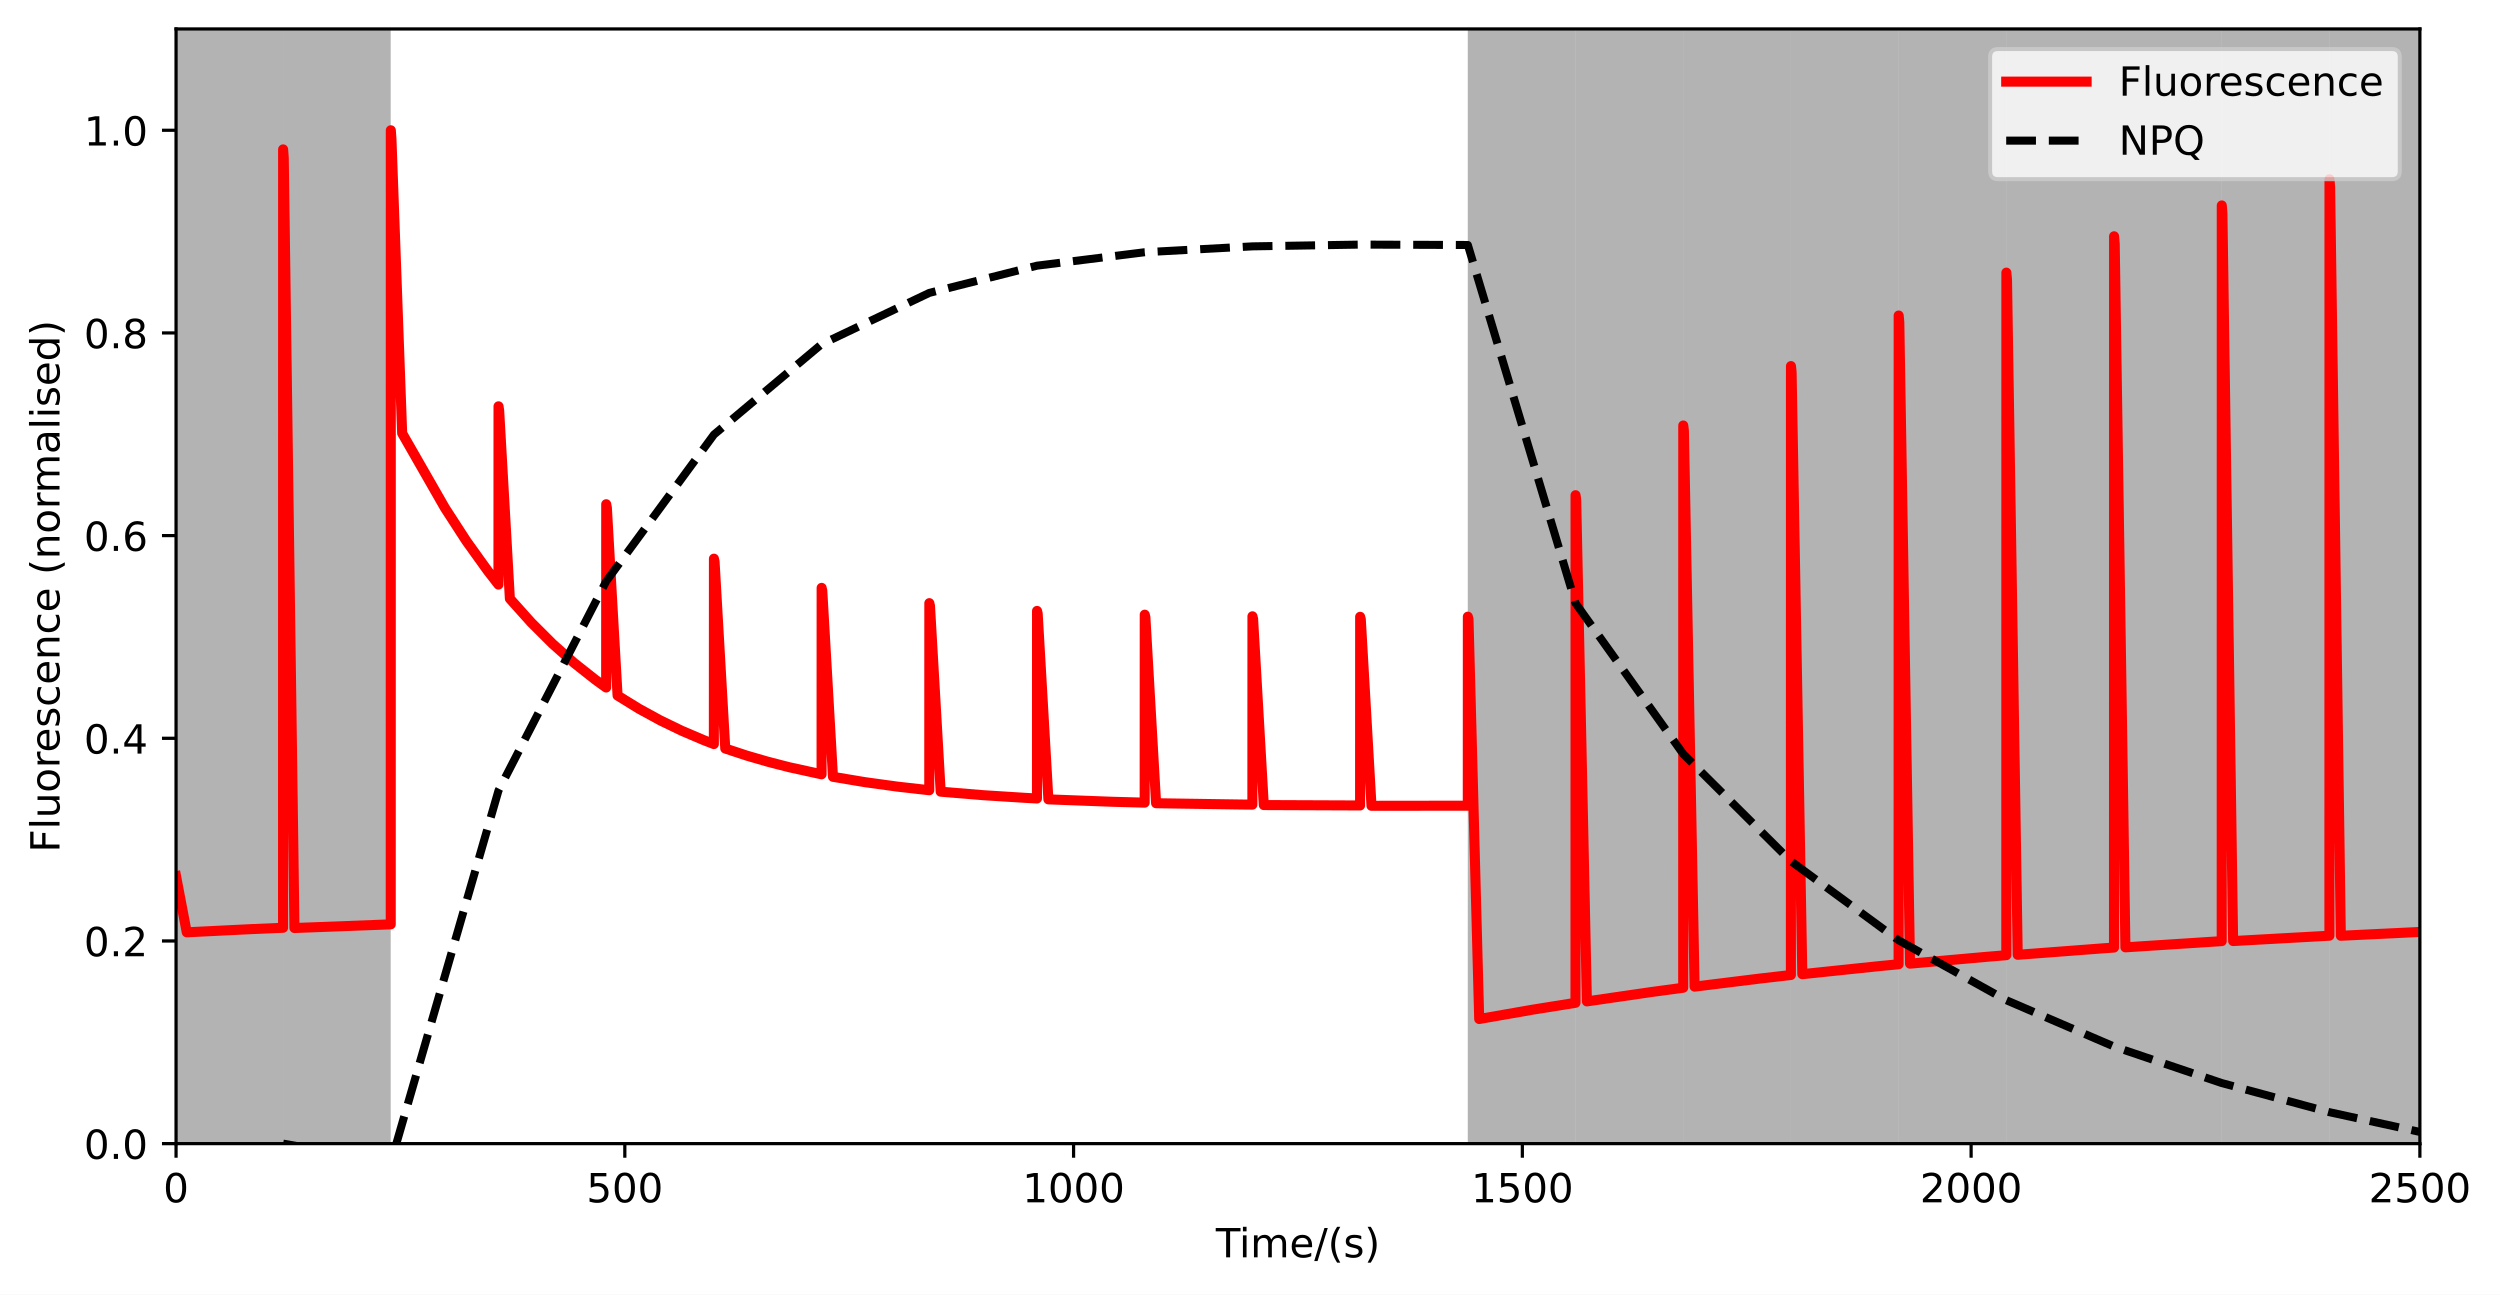
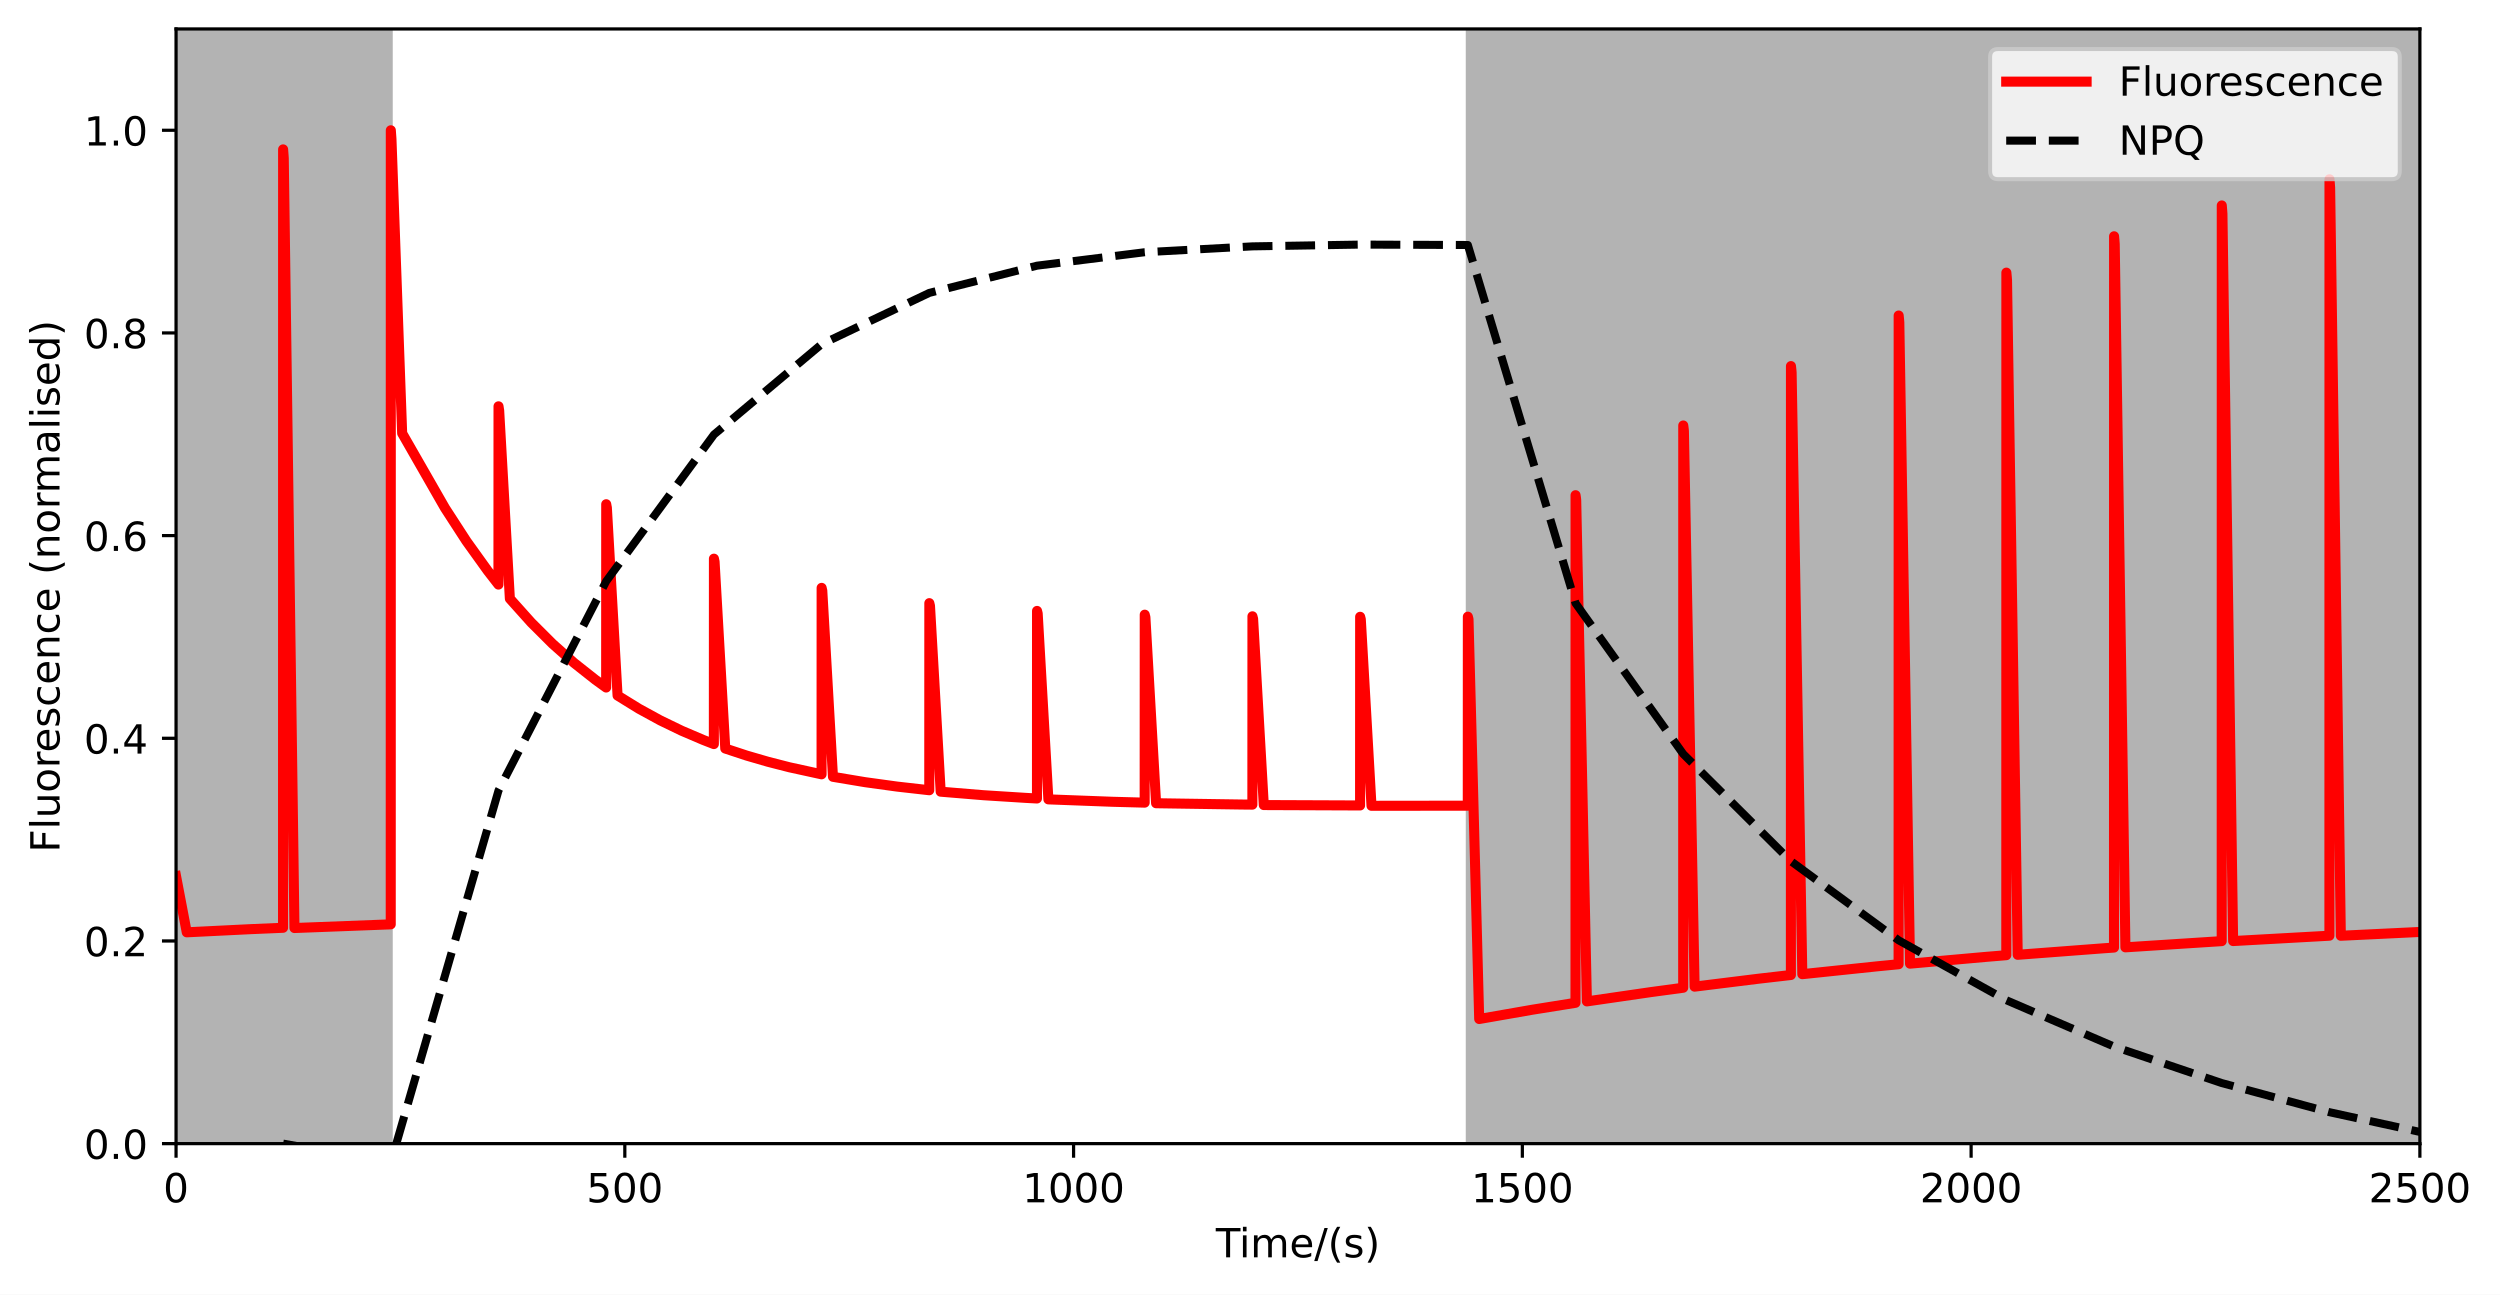
<svg xmlns="http://www.w3.org/2000/svg" xmlns:xlink="http://www.w3.org/1999/xlink" width="621.706pt" height="321.956pt" viewBox="0 0 621.706 321.956" version="1.1">
  <defs>
    <style type="text/css">*{stroke-linejoin: round; stroke-linecap: butt}</style>
  </defs>
  <g id="figure_1">
    <g id="patch_1">
      <path d="M 0 321.956  L 621.706 321.956  L 621.706 0  L 0 0  z " style="fill: #ffffff" />
    </g>
    <g id="axes_1">
      <g id="patch_2">
        <path d="M 43.781 284.4  L 601.781 284.4  L 601.781 7.2  L 43.781 7.2  z " style="fill: #ffffff" />
      </g>
      <g id="patch_3">
-         <path d="M 43.781 284.4  L 70.387 284.4  L 70.387 7.2  L 43.781 7.2  z " clip-path="url(#pe3f770f676)" style="opacity: 0.3" />
+         <path d="M 43.781 284.4  L 70.387 284.4  L 70.387 7.2  L 43.781 7.2  z " clip-path="url(#p12c4380ef7)" style="fill: #b3b3b3; stroke: #b3b3b3; stroke-linejoin: miter" />
      </g>
      <g id="patch_4">
-         <path d="M 70.387 284.4  L 97.171 284.4  L 97.171 7.2  L 70.387 7.2  z " clip-path="url(#pe3f770f676)" style="opacity: 0.3" />
+         <path d="M 70.387 284.4  L 97.171 284.4  L 97.171 7.2  L 70.387 7.2  z " clip-path="url(#p12c4380ef7)" style="fill: #b3b3b3; stroke: #b3b3b3; stroke-linejoin: miter" />
      </g>
      <g id="patch_5">
-         <path d="M 97.171 284.4  L 123.955 284.4  L 123.955 7.2  L 97.171 7.2  z " clip-path="url(#pe3f770f676)" style="fill: #ffffff; opacity: 0.3" />
+         <path d="M 365.011 284.4  L 391.795 284.4  L 391.795 7.2  L 365.011 7.2  z " clip-path="url(#p12c4380ef7)" style="fill: #b3b3b3; stroke: #b3b3b3; stroke-linejoin: miter" />
      </g>
      <g id="patch_6">
-         <path d="M 123.955 284.4  L 150.739 284.4  L 150.739 7.2  L 123.955 7.2  z " clip-path="url(#pe3f770f676)" style="fill: #ffffff; opacity: 0.3" />
+         <path d="M 391.795 284.4  L 418.579 284.4  L 418.579 7.2  L 391.795 7.2  z " clip-path="url(#p12c4380ef7)" style="fill: #b3b3b3; stroke: #b3b3b3; stroke-linejoin: miter" />
      </g>
      <g id="patch_7">
-         <path d="M 150.739 284.4  L 177.523 284.4  L 177.523 7.2  L 150.739 7.2  z " clip-path="url(#pe3f770f676)" style="fill: #ffffff; opacity: 0.3" />
+         <path d="M 418.579 284.4  L 445.363 284.4  L 445.363 7.2  L 418.579 7.2  z " clip-path="url(#p12c4380ef7)" style="fill: #b3b3b3; stroke: #b3b3b3; stroke-linejoin: miter" />
      </g>
      <g id="patch_8">
-         <path d="M 177.523 284.4  L 204.307 284.4  L 204.307 7.2  L 177.523 7.2  z " clip-path="url(#pe3f770f676)" style="fill: #ffffff; opacity: 0.3" />
+         <path d="M 445.363 284.4  L 472.147 284.4  L 472.147 7.2  L 445.363 7.2  z " clip-path="url(#p12c4380ef7)" style="fill: #b3b3b3; stroke: #b3b3b3; stroke-linejoin: miter" />
      </g>
      <g id="patch_9">
-         <path d="M 204.307 284.4  L 231.091 284.4  L 231.091 7.2  L 204.307 7.2  z " clip-path="url(#pe3f770f676)" style="fill: #ffffff; opacity: 0.3" />
+         <path d="M 472.147 284.4  L 498.931 284.4  L 498.931 7.2  L 472.147 7.2  z " clip-path="url(#p12c4380ef7)" style="fill: #b3b3b3; stroke: #b3b3b3; stroke-linejoin: miter" />
      </g>
      <g id="patch_10">
-         <path d="M 231.091 284.4  L 257.875 284.4  L 257.875 7.2  L 231.091 7.2  z " clip-path="url(#pe3f770f676)" style="fill: #ffffff; opacity: 0.3" />
+         <path d="M 498.931 284.4  L 525.715 284.4  L 525.715 7.2  L 498.931 7.2  z " clip-path="url(#p12c4380ef7)" style="fill: #b3b3b3; stroke: #b3b3b3; stroke-linejoin: miter" />
      </g>
      <g id="patch_11">
-         <path d="M 257.875 284.4  L 284.659 284.4  L 284.659 7.2  L 257.875 7.2  z " clip-path="url(#pe3f770f676)" style="fill: #ffffff; opacity: 0.3" />
+         <path d="M 525.715 284.4  L 552.499 284.4  L 552.499 7.2  L 525.715 7.2  z " clip-path="url(#p12c4380ef7)" style="fill: #b3b3b3; stroke: #b3b3b3; stroke-linejoin: miter" />
      </g>
      <g id="patch_12">
-         <path d="M 284.659 284.4  L 311.443 284.4  L 311.443 7.2  L 284.659 7.2  z " clip-path="url(#pe3f770f676)" style="fill: #ffffff; opacity: 0.3" />
+         <path d="M 552.499 284.4  L 579.283 284.4  L 579.283 7.2  L 552.499 7.2  z " clip-path="url(#p12c4380ef7)" style="fill: #b3b3b3; stroke: #b3b3b3; stroke-linejoin: miter" />
      </g>
      <g id="patch_13">
-         <path d="M 311.443 284.4  L 338.227 284.4  L 338.227 7.2  L 311.443 7.2  z " clip-path="url(#pe3f770f676)" style="fill: #ffffff; opacity: 0.3" />
-       </g>
-       <g id="patch_14">
-         <path d="M 338.227 284.4  L 365.011 284.4  L 365.011 7.2  L 338.227 7.2  z " clip-path="url(#pe3f770f676)" style="fill: #ffffff; opacity: 0.3" />
-       </g>
-       <g id="patch_15">
-         <path d="M 365.011 284.4  L 391.795 284.4  L 391.795 7.2  L 365.011 7.2  z " clip-path="url(#pe3f770f676)" style="opacity: 0.3" />
-       </g>
-       <g id="patch_16">
-         <path d="M 391.795 284.4  L 418.579 284.4  L 418.579 7.2  L 391.795 7.2  z " clip-path="url(#pe3f770f676)" style="opacity: 0.3" />
-       </g>
-       <g id="patch_17">
-         <path d="M 418.579 284.4  L 445.363 284.4  L 445.363 7.2  L 418.579 7.2  z " clip-path="url(#pe3f770f676)" style="opacity: 0.3" />
-       </g>
-       <g id="patch_18">
-         <path d="M 445.363 284.4  L 472.147 284.4  L 472.147 7.2  L 445.363 7.2  z " clip-path="url(#pe3f770f676)" style="opacity: 0.3" />
-       </g>
-       <g id="patch_19">
-         <path d="M 472.147 284.4  L 498.931 284.4  L 498.931 7.2  L 472.147 7.2  z " clip-path="url(#pe3f770f676)" style="opacity: 0.3" />
-       </g>
-       <g id="patch_20">
-         <path d="M 498.931 284.4  L 525.715 284.4  L 525.715 7.2  L 498.931 7.2  z " clip-path="url(#pe3f770f676)" style="opacity: 0.3" />
-       </g>
-       <g id="patch_21">
-         <path d="M 525.715 284.4  L 552.499 284.4  L 552.499 7.2  L 525.715 7.2  z " clip-path="url(#pe3f770f676)" style="opacity: 0.3" />
-       </g>
-       <g id="patch_22">
-         <path d="M 552.499 284.4  L 579.283 284.4  L 579.283 7.2  L 552.499 7.2  z " clip-path="url(#pe3f770f676)" style="opacity: 0.3" />
-       </g>
-       <g id="patch_23">
-         <path d="M 579.283 284.4  L 606.067 284.4  L 606.067 7.2  L 579.283 7.2  z " clip-path="url(#pe3f770f676)" style="opacity: 0.3" />
+         <path d="M 579.283 284.4  L 606.067 284.4  L 606.067 7.2  L 579.283 7.2  z " clip-path="url(#p12c4380ef7)" style="fill: #b3b3b3; stroke: #b3b3b3; stroke-linejoin: miter" />
      </g>
      <g id="matplotlib.axis_1">
        <g id="xtick_1">
          <g id="line2d_1">
            <defs>
-               <path id="m01a80b8445" d="M 0 0  L 0 3.5  " style="stroke: #000000; stroke-width: 0.8" />
-             </defs>
-             <g>
-               <use xlink:href="#m01a80b8445" x="43.781" y="284.4" style="stroke: #000000; stroke-width: 0.8" />
+               <path id="m04c55bc0d9" d="M 0 0  L 0 3.5  " style="stroke: #000000; stroke-width: 0.8" />
+             </defs>
+             <g>
+               <use xlink:href="#m04c55bc0d9" x="43.781" y="284.4" style="stroke: #000000; stroke-width: 0.8" />
            </g>
          </g>
          <g id="text_1">
            <g transform="translate(40.6 298.9984) scale(0.1 -0.1)">
              <defs>
                <path id="DejaVuSans-30" d="M 2034 4250  Q 1547 4250 1301 3770  Q 1056 3291 1056 2328  Q 1056 1369 1301 889  Q 1547 409 2034 409  Q 2525 409 2770 889  Q 3016 1369 3016 2328  Q 3016 3291 2770 3770  Q 2525 4250 2034 4250  z M 2034 4750  Q 2819 4750 3233 4129  Q 3647 3509 3647 2328  Q 3647 1150 3233 529  Q 2819 -91 2034 -91  Q 1250 -91 836 529  Q 422 1150 422 2328  Q 422 3509 836 4129  Q 1250 4750 2034 4750  z " transform="scale(0.015625)" />
              </defs>
              <use xlink:href="#DejaVuSans-30" />
            </g>
          </g>
        </g>
        <g id="xtick_2">
          <g id="line2d_2">
            <g>
-               <use xlink:href="#m01a80b8445" x="155.381" y="284.4" style="stroke: #000000; stroke-width: 0.8" />
+               <use xlink:href="#m04c55bc0d9" x="155.381" y="284.4" style="stroke: #000000; stroke-width: 0.8" />
            </g>
          </g>
          <g id="text_2">
            <g transform="translate(145.8375 298.9984) scale(0.1 -0.1)">
              <defs>
                <path id="DejaVuSans-35" d="M 691 4666  L 3169 4666  L 3169 4134  L 1269 4134  L 1269 2991  Q 1406 3038 1543 3061  Q 1681 3084 1819 3084  Q 2600 3084 3056 2656  Q 3513 2228 3513 1497  Q 3513 744 3044 326  Q 2575 -91 1722 -91  Q 1428 -91 1123 -41  Q 819 9 494 109  L 494 744  Q 775 591 1075 516  Q 1375 441 1709 441  Q 2250 441 2565 725  Q 2881 1009 2881 1497  Q 2881 1984 2565 2268  Q 2250 2553 1709 2553  Q 1456 2553 1204 2497  Q 953 2441 691 2322  L 691 4666  z " transform="scale(0.015625)" />
              </defs>
              <use xlink:href="#DejaVuSans-35" />
              <use xlink:href="#DejaVuSans-30" transform="translate(63.62305 0)" />
              <use xlink:href="#DejaVuSans-30" transform="translate(127.2461 0)" />
            </g>
          </g>
        </g>
        <g id="xtick_3">
          <g id="line2d_3">
            <g>
-               <use xlink:href="#m01a80b8445" x="266.981" y="284.4" style="stroke: #000000; stroke-width: 0.8" />
+               <use xlink:href="#m04c55bc0d9" x="266.981" y="284.4" style="stroke: #000000; stroke-width: 0.8" />
            </g>
          </g>
          <g id="text_3">
            <g transform="translate(254.2562 298.9984) scale(0.1 -0.1)">
              <defs>
                <path id="DejaVuSans-31" d="M 794 531  L 1825 531  L 1825 4091  L 703 3866  L 703 4441  L 1819 4666  L 2450 4666  L 2450 531  L 3481 531  L 3481 0  L 794 0  L 794 531  z " transform="scale(0.015625)" />
              </defs>
              <use xlink:href="#DejaVuSans-31" />
              <use xlink:href="#DejaVuSans-30" transform="translate(63.62305 0)" />
              <use xlink:href="#DejaVuSans-30" transform="translate(127.2461 0)" />
              <use xlink:href="#DejaVuSans-30" transform="translate(190.8691 0)" />
            </g>
          </g>
        </g>
        <g id="xtick_4">
          <g id="line2d_4">
            <g>
-               <use xlink:href="#m01a80b8445" x="378.581" y="284.4" style="stroke: #000000; stroke-width: 0.8" />
+               <use xlink:href="#m04c55bc0d9" x="378.581" y="284.4" style="stroke: #000000; stroke-width: 0.8" />
            </g>
          </g>
          <g id="text_4">
            <g transform="translate(365.8562 298.9984) scale(0.1 -0.1)">
              <use xlink:href="#DejaVuSans-31" />
              <use xlink:href="#DejaVuSans-35" transform="translate(63.62305 0)" />
              <use xlink:href="#DejaVuSans-30" transform="translate(127.2461 0)" />
              <use xlink:href="#DejaVuSans-30" transform="translate(190.8691 0)" />
            </g>
          </g>
        </g>
        <g id="xtick_5">
          <g id="line2d_5">
            <g>
-               <use xlink:href="#m01a80b8445" x="490.181" y="284.4" style="stroke: #000000; stroke-width: 0.8" />
+               <use xlink:href="#m04c55bc0d9" x="490.181" y="284.4" style="stroke: #000000; stroke-width: 0.8" />
            </g>
          </g>
          <g id="text_5">
            <g transform="translate(477.4563 298.9984) scale(0.1 -0.1)">
              <defs>
                <path id="DejaVuSans-32" d="M 1228 531  L 3431 531  L 3431 0  L 469 0  L 469 531  Q 828 903 1448 1529  Q 2069 2156 2228 2338  Q 2531 2678 2651 2914  Q 2772 3150 2772 3378  Q 2772 3750 2511 3984  Q 2250 4219 1831 4219  Q 1534 4219 1204 4116  Q 875 4013 500 3803  L 500 4441  Q 881 4594 1212 4672  Q 1544 4750 1819 4750  Q 2544 4750 2975 4387  Q 3406 4025 3406 3419  Q 3406 3131 3298 2873  Q 3191 2616 2906 2266  Q 2828 2175 2409 1742  Q 1991 1309 1228 531  z " transform="scale(0.015625)" />
              </defs>
              <use xlink:href="#DejaVuSans-32" />
              <use xlink:href="#DejaVuSans-30" transform="translate(63.62305 0)" />
              <use xlink:href="#DejaVuSans-30" transform="translate(127.2461 0)" />
              <use xlink:href="#DejaVuSans-30" transform="translate(190.8691 0)" />
            </g>
          </g>
        </g>
        <g id="xtick_6">
          <g id="line2d_6">
            <g>
-               <use xlink:href="#m01a80b8445" x="601.781" y="284.4" style="stroke: #000000; stroke-width: 0.8" />
+               <use xlink:href="#m04c55bc0d9" x="601.781" y="284.4" style="stroke: #000000; stroke-width: 0.8" />
            </g>
          </g>
          <g id="text_6">
            <g transform="translate(589.0562 298.9984) scale(0.1 -0.1)">
              <use xlink:href="#DejaVuSans-32" />
              <use xlink:href="#DejaVuSans-35" transform="translate(63.62305 0)" />
              <use xlink:href="#DejaVuSans-30" transform="translate(127.2461 0)" />
              <use xlink:href="#DejaVuSans-30" transform="translate(190.8691 0)" />
            </g>
          </g>
        </g>
        <g id="text_7">
          <g transform="translate(302.357 312.6766) scale(0.1 -0.1)">
            <defs>
              <path id="DejaVuSans-54" d="M -19 4666  L 3928 4666  L 3928 4134  L 2272 4134  L 2272 0  L 1638 0  L 1638 4134  L -19 4134  L -19 4666  z " transform="scale(0.015625)" />
              <path id="DejaVuSans-69" d="M 603 3500  L 1178 3500  L 1178 0  L 603 0  L 603 3500  z M 603 4863  L 1178 4863  L 1178 4134  L 603 4134  L 603 4863  z " transform="scale(0.015625)" />
              <path id="DejaVuSans-6d" d="M 3328 2828  Q 3544 3216 3844 3400  Q 4144 3584 4550 3584  Q 5097 3584 5394 3201  Q 5691 2819 5691 2113  L 5691 0  L 5113 0  L 5113 2094  Q 5113 2597 4934 2840  Q 4756 3084 4391 3084  Q 3944 3084 3684 2787  Q 3425 2491 3425 1978  L 3425 0  L 2847 0  L 2847 2094  Q 2847 2600 2669 2842  Q 2491 3084 2119 3084  Q 1678 3084 1418 2786  Q 1159 2488 1159 1978  L 1159 0  L 581 0  L 581 3500  L 1159 3500  L 1159 2956  Q 1356 3278 1631 3431  Q 1906 3584 2284 3584  Q 2666 3584 2933 3390  Q 3200 3197 3328 2828  z " transform="scale(0.015625)" />
              <path id="DejaVuSans-65" d="M 3597 1894  L 3597 1613  L 953 1613  Q 991 1019 1311 708  Q 1631 397 2203 397  Q 2534 397 2845 478  Q 3156 559 3463 722  L 3463 178  Q 3153 47 2828 -22  Q 2503 -91 2169 -91  Q 1331 -91 842 396  Q 353 884 353 1716  Q 353 2575 817 3079  Q 1281 3584 2069 3584  Q 2775 3584 3186 3129  Q 3597 2675 3597 1894  z M 3022 2063  Q 3016 2534 2758 2815  Q 2500 3097 2075 3097  Q 1594 3097 1305 2825  Q 1016 2553 972 2059  L 3022 2063  z " transform="scale(0.015625)" />
              <path id="DejaVuSans-2f" d="M 1625 4666  L 2156 4666  L 531 -594  L 0 -594  L 1625 4666  z " transform="scale(0.015625)" />
              <path id="DejaVuSans-28" d="M 1984 4856  Q 1566 4138 1362 3434  Q 1159 2731 1159 2009  Q 1159 1288 1364 580  Q 1569 -128 1984 -844  L 1484 -844  Q 1016 -109 783 600  Q 550 1309 550 2009  Q 550 2706 781 3412  Q 1013 4119 1484 4856  L 1984 4856  z " transform="scale(0.015625)" />
              <path id="DejaVuSans-73" d="M 2834 3397  L 2834 2853  Q 2591 2978 2328 3040  Q 2066 3103 1784 3103  Q 1356 3103 1142 2972  Q 928 2841 928 2578  Q 928 2378 1081 2264  Q 1234 2150 1697 2047  L 1894 2003  Q 2506 1872 2764 1633  Q 3022 1394 3022 966  Q 3022 478 2636 193  Q 2250 -91 1575 -91  Q 1294 -91 989 -36  Q 684 19 347 128  L 347 722  Q 666 556 975 473  Q 1284 391 1588 391  Q 1994 391 2212 530  Q 2431 669 2431 922  Q 2431 1156 2273 1281  Q 2116 1406 1581 1522  L 1381 1569  Q 847 1681 609 1914  Q 372 2147 372 2553  Q 372 3047 722 3315  Q 1072 3584 1716 3584  Q 2034 3584 2315 3537  Q 2597 3491 2834 3397  z " transform="scale(0.015625)" />
              <path id="DejaVuSans-29" d="M 513 4856  L 1013 4856  Q 1481 4119 1714 3412  Q 1947 2706 1947 2009  Q 1947 1309 1714 600  Q 1481 -109 1013 -844  L 513 -844  Q 928 -128 1133 580  Q 1338 1288 1338 2009  Q 1338 2731 1133 3434  Q 928 4138 513 4856  z " transform="scale(0.015625)" />
            </defs>
            <use xlink:href="#DejaVuSans-54" />
            <use xlink:href="#DejaVuSans-69" transform="translate(57.95898 0)" />
            <use xlink:href="#DejaVuSans-6d" transform="translate(85.74219 0)" />
            <use xlink:href="#DejaVuSans-65" transform="translate(183.1543 0)" />
            <use xlink:href="#DejaVuSans-2f" transform="translate(244.6777 0)" />
            <use xlink:href="#DejaVuSans-28" transform="translate(278.3691 0)" />
            <use xlink:href="#DejaVuSans-73" transform="translate(317.3828 0)" />
            <use xlink:href="#DejaVuSans-29" transform="translate(369.4824 0)" />
          </g>
        </g>
      </g>
      <g id="matplotlib.axis_2">
        <g id="ytick_1">
          <g id="line2d_7">
            <defs>
-               <path id="m49bb6c0cd5" d="M 0 0  L -3.5 0  " style="stroke: #000000; stroke-width: 0.8" />
-             </defs>
-             <g>
-               <use xlink:href="#m49bb6c0cd5" x="43.781" y="284.4" style="stroke: #000000; stroke-width: 0.8" />
+               <path id="m7cc89ab409" d="M 0 0  L -3.5 0  " style="stroke: #000000; stroke-width: 0.8" />
+             </defs>
+             <g>
+               <use xlink:href="#m7cc89ab409" x="43.781" y="284.4" style="stroke: #000000; stroke-width: 0.8" />
            </g>
          </g>
          <g id="text_8">
            <g transform="translate(20.87813 288.1992) scale(0.1 -0.1)">
              <defs>
                <path id="DejaVuSans-2e" d="M 684 794  L 1344 794  L 1344 0  L 684 0  L 684 794  z " transform="scale(0.015625)" />
              </defs>
              <use xlink:href="#DejaVuSans-30" />
              <use xlink:href="#DejaVuSans-2e" transform="translate(63.62305 0)" />
              <use xlink:href="#DejaVuSans-30" transform="translate(95.41016 0)" />
            </g>
          </g>
        </g>
        <g id="ytick_2">
          <g id="line2d_8">
            <g>
-               <use xlink:href="#m49bb6c0cd5" x="43.781" y="234" style="stroke: #000000; stroke-width: 0.8" />
+               <use xlink:href="#m7cc89ab409" x="43.781" y="234" style="stroke: #000000; stroke-width: 0.8" />
            </g>
          </g>
          <g id="text_9">
            <g transform="translate(20.87813 237.7992) scale(0.1 -0.1)">
              <use xlink:href="#DejaVuSans-30" />
              <use xlink:href="#DejaVuSans-2e" transform="translate(63.62305 0)" />
              <use xlink:href="#DejaVuSans-32" transform="translate(95.41016 0)" />
            </g>
          </g>
        </g>
        <g id="ytick_3">
          <g id="line2d_9">
            <g>
-               <use xlink:href="#m49bb6c0cd5" x="43.781" y="183.6" style="stroke: #000000; stroke-width: 0.8" />
+               <use xlink:href="#m7cc89ab409" x="43.781" y="183.6" style="stroke: #000000; stroke-width: 0.8" />
            </g>
          </g>
          <g id="text_10">
            <g transform="translate(20.87813 187.3992) scale(0.1 -0.1)">
              <defs>
                <path id="DejaVuSans-34" d="M 2419 4116  L 825 1625  L 2419 1625  L 2419 4116  z M 2253 4666  L 3047 4666  L 3047 1625  L 3713 1625  L 3713 1100  L 3047 1100  L 3047 0  L 2419 0  L 2419 1100  L 313 1100  L 313 1709  L 2253 4666  z " transform="scale(0.015625)" />
              </defs>
              <use xlink:href="#DejaVuSans-30" />
              <use xlink:href="#DejaVuSans-2e" transform="translate(63.62305 0)" />
              <use xlink:href="#DejaVuSans-34" transform="translate(95.41016 0)" />
            </g>
          </g>
        </g>
        <g id="ytick_4">
          <g id="line2d_10">
            <g>
-               <use xlink:href="#m49bb6c0cd5" x="43.781" y="133.2" style="stroke: #000000; stroke-width: 0.8" />
+               <use xlink:href="#m7cc89ab409" x="43.781" y="133.2" style="stroke: #000000; stroke-width: 0.8" />
            </g>
          </g>
          <g id="text_11">
            <g transform="translate(20.87813 136.9992) scale(0.1 -0.1)">
              <defs>
                <path id="DejaVuSans-36" d="M 2113 2584  Q 1688 2584 1439 2293  Q 1191 2003 1191 1497  Q 1191 994 1439 701  Q 1688 409 2113 409  Q 2538 409 2786 701  Q 3034 994 3034 1497  Q 3034 2003 2786 2293  Q 2538 2584 2113 2584  z M 3366 4563  L 3366 3988  Q 3128 4100 2886 4159  Q 2644 4219 2406 4219  Q 1781 4219 1451 3797  Q 1122 3375 1075 2522  Q 1259 2794 1537 2939  Q 1816 3084 2150 3084  Q 2853 3084 3261 2657  Q 3669 2231 3669 1497  Q 3669 778 3244 343  Q 2819 -91 2113 -91  Q 1303 -91 875 529  Q 447 1150 447 2328  Q 447 3434 972 4092  Q 1497 4750 2381 4750  Q 2619 4750 2861 4703  Q 3103 4656 3366 4563  z " transform="scale(0.015625)" />
              </defs>
              <use xlink:href="#DejaVuSans-30" />
              <use xlink:href="#DejaVuSans-2e" transform="translate(63.62305 0)" />
              <use xlink:href="#DejaVuSans-36" transform="translate(95.41016 0)" />
            </g>
          </g>
        </g>
        <g id="ytick_5">
          <g id="line2d_11">
            <g>
-               <use xlink:href="#m49bb6c0cd5" x="43.781" y="82.8" style="stroke: #000000; stroke-width: 0.8" />
+               <use xlink:href="#m7cc89ab409" x="43.781" y="82.8" style="stroke: #000000; stroke-width: 0.8" />
            </g>
          </g>
          <g id="text_12">
            <g transform="translate(20.87813 86.59922) scale(0.1 -0.1)">
              <defs>
                <path id="DejaVuSans-38" d="M 2034 2216  Q 1584 2216 1326 1975  Q 1069 1734 1069 1313  Q 1069 891 1326 650  Q 1584 409 2034 409  Q 2484 409 2743 651  Q 3003 894 3003 1313  Q 3003 1734 2745 1975  Q 2488 2216 2034 2216  z M 1403 2484  Q 997 2584 770 2862  Q 544 3141 544 3541  Q 544 4100 942 4425  Q 1341 4750 2034 4750  Q 2731 4750 3128 4425  Q 3525 4100 3525 3541  Q 3525 3141 3298 2862  Q 3072 2584 2669 2484  Q 3125 2378 3379 2068  Q 3634 1759 3634 1313  Q 3634 634 3220 271  Q 2806 -91 2034 -91  Q 1263 -91 848 271  Q 434 634 434 1313  Q 434 1759 690 2068  Q 947 2378 1403 2484  z M 1172 3481  Q 1172 3119 1398 2916  Q 1625 2713 2034 2713  Q 2441 2713 2670 2916  Q 2900 3119 2900 3481  Q 2900 3844 2670 4047  Q 2441 4250 2034 4250  Q 1625 4250 1398 4047  Q 1172 3844 1172 3481  z " transform="scale(0.015625)" />
              </defs>
              <use xlink:href="#DejaVuSans-30" />
              <use xlink:href="#DejaVuSans-2e" transform="translate(63.62305 0)" />
              <use xlink:href="#DejaVuSans-38" transform="translate(95.41016 0)" />
            </g>
          </g>
        </g>
        <g id="ytick_6">
          <g id="line2d_12">
            <g>
-               <use xlink:href="#m49bb6c0cd5" x="43.781" y="32.4" style="stroke: #000000; stroke-width: 0.8" />
+               <use xlink:href="#m7cc89ab409" x="43.781" y="32.4" style="stroke: #000000; stroke-width: 0.8" />
            </g>
          </g>
          <g id="text_13">
            <g transform="translate(20.87813 36.19922) scale(0.1 -0.1)">
              <use xlink:href="#DejaVuSans-31" />
              <use xlink:href="#DejaVuSans-2e" transform="translate(63.62305 0)" />
              <use xlink:href="#DejaVuSans-30" transform="translate(95.41016 0)" />
            </g>
          </g>
        </g>
        <g id="text_14">
          <g transform="translate(14.79844 211.9922) rotate(-90) scale(0.1 -0.1)">
            <defs>
              <path id="DejaVuSans-46" d="M 628 4666  L 3309 4666  L 3309 4134  L 1259 4134  L 1259 2759  L 3109 2759  L 3109 2228  L 1259 2228  L 1259 0  L 628 0  L 628 4666  z " transform="scale(0.015625)" />
              <path id="DejaVuSans-6c" d="M 603 4863  L 1178 4863  L 1178 0  L 603 0  L 603 4863  z " transform="scale(0.015625)" />
              <path id="DejaVuSans-75" d="M 544 1381  L 544 3500  L 1119 3500  L 1119 1403  Q 1119 906 1312 657  Q 1506 409 1894 409  Q 2359 409 2629 706  Q 2900 1003 2900 1516  L 2900 3500  L 3475 3500  L 3475 0  L 2900 0  L 2900 538  Q 2691 219 2414 64  Q 2138 -91 1772 -91  Q 1169 -91 856 284  Q 544 659 544 1381  z M 1991 3584  L 1991 3584  z " transform="scale(0.015625)" />
              <path id="DejaVuSans-6f" d="M 1959 3097  Q 1497 3097 1228 2736  Q 959 2375 959 1747  Q 959 1119 1226 758  Q 1494 397 1959 397  Q 2419 397 2687 759  Q 2956 1122 2956 1747  Q 2956 2369 2687 2733  Q 2419 3097 1959 3097  z M 1959 3584  Q 2709 3584 3137 3096  Q 3566 2609 3566 1747  Q 3566 888 3137 398  Q 2709 -91 1959 -91  Q 1206 -91 779 398  Q 353 888 353 1747  Q 353 2609 779 3096  Q 1206 3584 1959 3584  z " transform="scale(0.015625)" />
              <path id="DejaVuSans-72" d="M 2631 2963  Q 2534 3019 2420 3045  Q 2306 3072 2169 3072  Q 1681 3072 1420 2755  Q 1159 2438 1159 1844  L 1159 0  L 581 0  L 581 3500  L 1159 3500  L 1159 2956  Q 1341 3275 1631 3429  Q 1922 3584 2338 3584  Q 2397 3584 2469 3576  Q 2541 3569 2628 3553  L 2631 2963  z " transform="scale(0.015625)" />
              <path id="DejaVuSans-63" d="M 3122 3366  L 3122 2828  Q 2878 2963 2633 3030  Q 2388 3097 2138 3097  Q 1578 3097 1268 2742  Q 959 2388 959 1747  Q 959 1106 1268 751  Q 1578 397 2138 397  Q 2388 397 2633 464  Q 2878 531 3122 666  L 3122 134  Q 2881 22 2623 -34  Q 2366 -91 2075 -91  Q 1284 -91 818 406  Q 353 903 353 1747  Q 353 2603 823 3093  Q 1294 3584 2113 3584  Q 2378 3584 2631 3529  Q 2884 3475 3122 3366  z " transform="scale(0.015625)" />
              <path id="DejaVuSans-6e" d="M 3513 2113  L 3513 0  L 2938 0  L 2938 2094  Q 2938 2591 2744 2837  Q 2550 3084 2163 3084  Q 1697 3084 1428 2787  Q 1159 2491 1159 1978  L 1159 0  L 581 0  L 581 3500  L 1159 3500  L 1159 2956  Q 1366 3272 1645 3428  Q 1925 3584 2291 3584  Q 2894 3584 3203 3211  Q 3513 2838 3513 2113  z " transform="scale(0.015625)" />
              <path id="DejaVuSans-20" transform="scale(0.015625)" />
              <path id="DejaVuSans-61" d="M 2194 1759  Q 1497 1759 1228 1600  Q 959 1441 959 1056  Q 959 750 1161 570  Q 1363 391 1709 391  Q 2188 391 2477 730  Q 2766 1069 2766 1631  L 2766 1759  L 2194 1759  z M 3341 1997  L 3341 0  L 2766 0  L 2766 531  Q 2569 213 2275 61  Q 1981 -91 1556 -91  Q 1019 -91 701 211  Q 384 513 384 1019  Q 384 1609 779 1909  Q 1175 2209 1959 2209  L 2766 2209  L 2766 2266  Q 2766 2663 2505 2880  Q 2244 3097 1772 3097  Q 1472 3097 1187 3025  Q 903 2953 641 2809  L 641 3341  Q 956 3463 1253 3523  Q 1550 3584 1831 3584  Q 2591 3584 2966 3190  Q 3341 2797 3341 1997  z " transform="scale(0.015625)" />
              <path id="DejaVuSans-64" d="M 2906 2969  L 2906 4863  L 3481 4863  L 3481 0  L 2906 0  L 2906 525  Q 2725 213 2448 61  Q 2172 -91 1784 -91  Q 1150 -91 751 415  Q 353 922 353 1747  Q 353 2572 751 3078  Q 1150 3584 1784 3584  Q 2172 3584 2448 3432  Q 2725 3281 2906 2969  z M 947 1747  Q 947 1113 1208 752  Q 1469 391 1925 391  Q 2381 391 2643 752  Q 2906 1113 2906 1747  Q 2906 2381 2643 2742  Q 2381 3103 1925 3103  Q 1469 3103 1208 2742  Q 947 2381 947 1747  z " transform="scale(0.015625)" />
            </defs>
            <use xlink:href="#DejaVuSans-46" />
            <use xlink:href="#DejaVuSans-6c" transform="translate(57.51953 0)" />
            <use xlink:href="#DejaVuSans-75" transform="translate(85.30273 0)" />
            <use xlink:href="#DejaVuSans-6f" transform="translate(148.6816 0)" />
            <use xlink:href="#DejaVuSans-72" transform="translate(209.8633 0)" />
            <use xlink:href="#DejaVuSans-65" transform="translate(248.7266 0)" />
            <use xlink:href="#DejaVuSans-73" transform="translate(310.25 0)" />
            <use xlink:href="#DejaVuSans-63" transform="translate(362.3496 0)" />
            <use xlink:href="#DejaVuSans-65" transform="translate(417.3301 0)" />
            <use xlink:href="#DejaVuSans-6e" transform="translate(478.8535 0)" />
            <use xlink:href="#DejaVuSans-63" transform="translate(542.2324 0)" />
            <use xlink:href="#DejaVuSans-65" transform="translate(597.2129 0)" />
            <use xlink:href="#DejaVuSans-20" transform="translate(658.7363 0)" />
            <use xlink:href="#DejaVuSans-28" transform="translate(690.5234 0)" />
            <use xlink:href="#DejaVuSans-6e" transform="translate(729.5371 0)" />
            <use xlink:href="#DejaVuSans-6f" transform="translate(792.916 0)" />
            <use xlink:href="#DejaVuSans-72" transform="translate(854.0977 0)" />
            <use xlink:href="#DejaVuSans-6d" transform="translate(893.4609 0)" />
            <use xlink:href="#DejaVuSans-61" transform="translate(990.873 0)" />
            <use xlink:href="#DejaVuSans-6c" transform="translate(1052.152 0)" />
            <use xlink:href="#DejaVuSans-69" transform="translate(1079.936 0)" />
            <use xlink:href="#DejaVuSans-73" transform="translate(1107.719 0)" />
            <use xlink:href="#DejaVuSans-65" transform="translate(1159.818 0)" />
            <use xlink:href="#DejaVuSans-64" transform="translate(1221.342 0)" />
            <use xlink:href="#DejaVuSans-29" transform="translate(1284.818 0)" />
          </g>
        </g>
      </g>
      <g id="line2d_13">
-         <path d="M 43.781 217.89  L 46.442 231.85  L 62.405 231.062  L 70.387 230.721  L 70.405 37.15  L 70.512 38.58  L 70.565 39.336  L 73.226 230.781  L 97.171 229.869  L 97.189 32.4  L 97.296 33.866  L 97.349 34.634  L 100.01 107.754  L 110.652 126.33  L 115.973 134.539  L 121.294 141.95  L 123.955 145.372  L 123.973 101.043  L 124.08 101.767  L 124.133 102.073  L 126.794 148.881  L 132.115 154.821  L 137.436 160.126  L 142.757 164.852  L 148.078 169.055  L 150.739 170.975  L 150.757 125.394  L 150.864 125.989  L 150.917 126.246  L 153.578 172.968  L 158.899 176.253  L 164.22 179.16  L 169.541 181.732  L 174.862 184.004  L 177.523 185.038  L 177.541 138.932  L 177.648 139.449  L 177.701 139.676  L 180.362 186.146  L 185.683 187.901  L 191.004 189.447  L 196.325 190.811  L 204.307 192.557  L 204.325 146.191  L 204.432 146.662  L 204.485 146.872  L 207.146 193.179  L 215.127 194.512  L 223.109 195.612  L 231.091 196.516  L 231.109 149.991  L 231.216 150.437  L 231.269 150.638  L 233.93 196.877  L 244.572 197.755  L 255.214 198.427  L 257.875 198.568  L 257.893 151.926  L 258 152.358  L 258.053 152.553  L 260.714 198.789  L 276.677 199.388  L 284.659 199.603  L 284.677 152.861  L 284.784 153.286  L 284.837 153.479  L 287.498 199.749  L 308.782 200.07  L 311.443 200.096  L 311.461 153.264  L 311.568 153.686  L 311.621 153.878  L 314.282 200.204  L 338.227 200.303  L 338.245 153.386  L 338.352 153.806  L 338.405 153.997  L 341.066 200.389  L 365.011 200.357  L 365.029 153.358  L 365.136 153.778  L 365.189 153.969  L 367.85 253.409  L 381.153 251.086  L 391.795 249.382  L 391.813 123.147  L 391.92 123.864  L 391.973 124.381  L 394.634 249.031  L 410.597 246.71  L 418.579 245.633  L 418.597 105.811  L 418.704 106.658  L 418.757 107.218  L 421.418 245.361  L 437.381 243.382  L 445.363 242.465  L 445.381 91.038  L 445.488 92.014  L 445.541 92.627  L 448.202 242.26  L 466.826 240.308  L 472.147 239.792  L 472.165 78.465  L 472.272 79.549  L 472.325 80.202  L 474.986 239.645  L 493.61 237.98  L 498.931 237.539  L 498.949 67.799  L 499.056 68.974  L 499.109 69.657  L 501.77 237.442  L 523.054 235.828  L 525.715 235.641  L 525.733 58.758  L 525.84 60.009  L 525.893 60.715  L 528.554 235.586  L 552.499 234.042  L 552.517 51.092  L 552.624 52.407  L 552.677 53.132  L 555.338 234.024  L 579.283 232.693  L 579.301 44.588  L 579.408 45.956  L 579.461 46.698  L 582.122 232.707  L 606.067 231.554  L 606.085 39.066  L 606.192 40.478  L 606.245 41.233  L 606.245 41.233  " clip-path="url(#pe3f770f676)" style="fill: none; stroke: #ff0000; stroke-width: 2.5; stroke-linecap: square" />
+         <path d="M 43.781 217.89  L 46.442 231.85  L 62.405 231.062  L 70.387 230.721  L 70.405 37.15  L 70.512 38.58  L 70.565 39.336  L 73.226 230.781  L 97.171 229.869  L 97.189 32.4  L 97.296 33.866  L 97.349 34.634  L 100.01 107.754  L 110.652 126.33  L 115.973 134.539  L 121.294 141.95  L 123.955 145.372  L 123.973 101.043  L 124.08 101.767  L 124.133 102.073  L 126.794 148.881  L 132.115 154.821  L 137.436 160.126  L 142.757 164.852  L 148.078 169.055  L 150.739 170.975  L 150.757 125.394  L 150.864 125.989  L 150.917 126.246  L 153.578 172.968  L 158.899 176.253  L 164.22 179.16  L 169.541 181.732  L 174.862 184.004  L 177.523 185.038  L 177.541 138.932  L 177.648 139.449  L 177.701 139.676  L 180.362 186.146  L 185.683 187.901  L 191.004 189.447  L 196.325 190.811  L 204.307 192.557  L 204.325 146.191  L 204.432 146.662  L 204.485 146.872  L 207.146 193.179  L 215.127 194.512  L 223.109 195.612  L 231.091 196.516  L 231.109 149.991  L 231.216 150.437  L 231.269 150.638  L 233.93 196.877  L 244.572 197.755  L 255.214 198.427  L 257.875 198.568  L 257.893 151.926  L 258 152.358  L 258.053 152.553  L 260.714 198.789  L 276.677 199.388  L 284.659 199.603  L 284.677 152.861  L 284.784 153.286  L 284.837 153.479  L 287.498 199.749  L 308.782 200.07  L 311.443 200.096  L 311.461 153.264  L 311.568 153.686  L 311.621 153.878  L 314.282 200.204  L 338.227 200.303  L 338.245 153.386  L 338.352 153.806  L 338.405 153.997  L 341.066 200.389  L 365.011 200.357  L 365.029 153.358  L 365.136 153.778  L 365.189 153.969  L 367.85 253.409  L 381.153 251.086  L 391.795 249.382  L 391.813 123.147  L 391.92 123.864  L 391.973 124.381  L 394.634 249.031  L 410.597 246.71  L 418.579 245.633  L 418.597 105.811  L 418.704 106.658  L 418.757 107.218  L 421.418 245.361  L 437.381 243.382  L 445.363 242.465  L 445.381 91.038  L 445.488 92.014  L 445.541 92.627  L 448.202 242.26  L 466.826 240.308  L 472.147 239.792  L 472.165 78.465  L 472.272 79.549  L 472.325 80.202  L 474.986 239.645  L 493.61 237.98  L 498.931 237.539  L 498.949 67.799  L 499.056 68.974  L 499.109 69.657  L 501.77 237.442  L 523.054 235.828  L 525.715 235.641  L 525.733 58.758  L 525.84 60.009  L 525.893 60.715  L 528.554 235.586  L 552.499 234.042  L 552.517 51.092  L 552.624 52.407  L 552.677 53.132  L 555.338 234.024  L 579.283 232.693  L 579.301 44.588  L 579.408 45.956  L 579.461 46.698  L 582.122 232.707  L 606.067 231.554  L 606.085 39.066  L 606.192 40.478  L 606.245 41.233  L 606.245 41.233  " clip-path="url(#p12c4380ef7)" style="fill: none; stroke: #ff0000; stroke-width: 2.5; stroke-linecap: square" />
      </g>
      <g id="line2d_14">
-         <path d="M 70.405 284.4  L 97.189 289.15  L 123.973 196.587  L 150.757 144.546  L 177.541 108.079  L 204.325 85.584  L 231.109 72.836  L 257.893 66.068  L 284.677 62.723  L 311.461 61.266  L 338.245 60.826  L 365.029 60.927  L 391.813 150.006  L 418.597 187.516  L 445.381 214.169  L 472.165 233.843  L 498.949 248.742  L 525.733 260.268  L 552.517 269.341  L 579.301 276.583  L 606.085 282.432  " clip-path="url(#pe3f770f676)" style="fill: none; stroke-dasharray: 7.4,3.2; stroke-dashoffset: 0; stroke: #000000; stroke-width: 2" />
-       </g>
-       <g id="patch_24">
+         <path d="M 70.405 284.4  L 97.189 289.15  L 123.973 196.587  L 150.757 144.546  L 177.541 108.079  L 204.325 85.584  L 231.109 72.836  L 257.893 66.068  L 284.677 62.723  L 311.461 61.266  L 338.245 60.826  L 365.029 60.927  L 391.813 150.006  L 418.597 187.516  L 445.381 214.169  L 472.165 233.843  L 498.949 248.742  L 525.733 260.268  L 552.517 269.341  L 579.301 276.583  L 606.085 282.432  " clip-path="url(#p12c4380ef7)" style="fill: none; stroke-dasharray: 7.4,3.2; stroke-dashoffset: 0; stroke: #000000; stroke-width: 2" />
+       </g>
+       <g id="patch_14">
        <path d="M 43.781 284.4  L 43.781 7.2  " style="fill: none; stroke: #000000; stroke-width: 0.8; stroke-linejoin: miter; stroke-linecap: square" />
      </g>
-       <g id="patch_25">
+       <g id="patch_15">
        <path d="M 601.781 284.4  L 601.781 7.2  " style="fill: none; stroke: #000000; stroke-width: 0.8; stroke-linejoin: miter; stroke-linecap: square" />
      </g>
-       <g id="patch_26">
+       <g id="patch_16">
        <path d="M 43.781 284.4  L 601.781 284.4  " style="fill: none; stroke: #000000; stroke-width: 0.8; stroke-linejoin: miter; stroke-linecap: square" />
      </g>
-       <g id="patch_27">
+       <g id="patch_17">
        <path d="M 43.781 7.2  L 601.781 7.2  " style="fill: none; stroke: #000000; stroke-width: 0.8; stroke-linejoin: miter; stroke-linecap: square" />
      </g>
      <g id="legend_1">
-         <g id="patch_28">
+         <g id="patch_18">
          <path d="M 496.906 44.556  L 594.781 44.556  Q 596.781 44.556 596.781 42.556  L 596.781 14.2  Q 596.781 12.2 594.781 12.2  L 496.906 12.2  Q 494.906 12.2 494.906 14.2  L 494.906 42.556  Q 494.906 44.556 496.906 44.556  z " style="fill: #ffffff; opacity: 0.8; stroke: #cccccc; stroke-linejoin: miter" />
        </g>
        <g id="line2d_15">
          <path d="M 498.906 20.298  L 508.906 20.298  L 518.906 20.298  " style="fill: none; stroke: #ff0000; stroke-width: 2.5; stroke-linecap: square" />
        </g>
        <g id="text_15">
          <g transform="translate(526.9062 23.79844) scale(0.1 -0.1)">
            <use xlink:href="#DejaVuSans-46" />
            <use xlink:href="#DejaVuSans-6c" transform="translate(57.51953 0)" />
            <use xlink:href="#DejaVuSans-75" transform="translate(85.30273 0)" />
            <use xlink:href="#DejaVuSans-6f" transform="translate(148.6816 0)" />
            <use xlink:href="#DejaVuSans-72" transform="translate(209.8633 0)" />
            <use xlink:href="#DejaVuSans-65" transform="translate(248.7266 0)" />
            <use xlink:href="#DejaVuSans-73" transform="translate(310.25 0)" />
            <use xlink:href="#DejaVuSans-63" transform="translate(362.3496 0)" />
            <use xlink:href="#DejaVuSans-65" transform="translate(417.3301 0)" />
            <use xlink:href="#DejaVuSans-6e" transform="translate(478.8535 0)" />
            <use xlink:href="#DejaVuSans-63" transform="translate(542.2324 0)" />
            <use xlink:href="#DejaVuSans-65" transform="translate(597.2129 0)" />
          </g>
        </g>
        <g id="line2d_16">
          <path d="M 498.906 34.977  L 508.906 34.977  L 518.906 34.977  " style="fill: none; stroke-dasharray: 7.4,3.2; stroke-dashoffset: 0; stroke: #000000; stroke-width: 2" />
        </g>
        <g id="text_16">
          <g transform="translate(526.9062 38.47656) scale(0.1 -0.1)">
            <defs>
              <path id="DejaVuSans-4e" d="M 628 4666  L 1478 4666  L 3547 763  L 3547 4666  L 4159 4666  L 4159 0  L 3309 0  L 1241 3903  L 1241 0  L 628 0  L 628 4666  z " transform="scale(0.015625)" />
              <path id="DejaVuSans-50" d="M 1259 4147  L 1259 2394  L 2053 2394  Q 2494 2394 2734 2622  Q 2975 2850 2975 3272  Q 2975 3691 2734 3919  Q 2494 4147 2053 4147  L 1259 4147  z M 628 4666  L 2053 4666  Q 2838 4666 3239 4311  Q 3641 3956 3641 3272  Q 3641 2581 3239 2228  Q 2838 1875 2053 1875  L 1259 1875  L 1259 0  L 628 0  L 628 4666  z " transform="scale(0.015625)" />
              <path id="DejaVuSans-51" d="M 2522 4238  Q 1834 4238 1429 3725  Q 1025 3213 1025 2328  Q 1025 1447 1429 934  Q 1834 422 2522 422  Q 3209 422 3611 934  Q 4013 1447 4013 2328  Q 4013 3213 3611 3725  Q 3209 4238 2522 4238  z M 3406 84  L 4238 -825  L 3475 -825  L 2784 -78  Q 2681 -84 2626 -87  Q 2572 -91 2522 -91  Q 1538 -91 948 567  Q 359 1225 359 2328  Q 359 3434 948 4092  Q 1538 4750 2522 4750  Q 3503 4750 4090 4092  Q 4678 3434 4678 2328  Q 4678 1516 4351 937  Q 4025 359 3406 84  z " transform="scale(0.015625)" />
            </defs>
            <use xlink:href="#DejaVuSans-4e" />
            <use xlink:href="#DejaVuSans-50" transform="translate(74.80469 0)" />
            <use xlink:href="#DejaVuSans-51" transform="translate(135.1074 0)" />
          </g>
        </g>
      </g>
    </g>
  </g>
  <defs>
-     <clipPath id="pe3f770f676">
+     <clipPath id="p12c4380ef7">
      <rect x="43.781" y="7.2" width="558" height="277.2" />
    </clipPath>
  </defs>
</svg>
